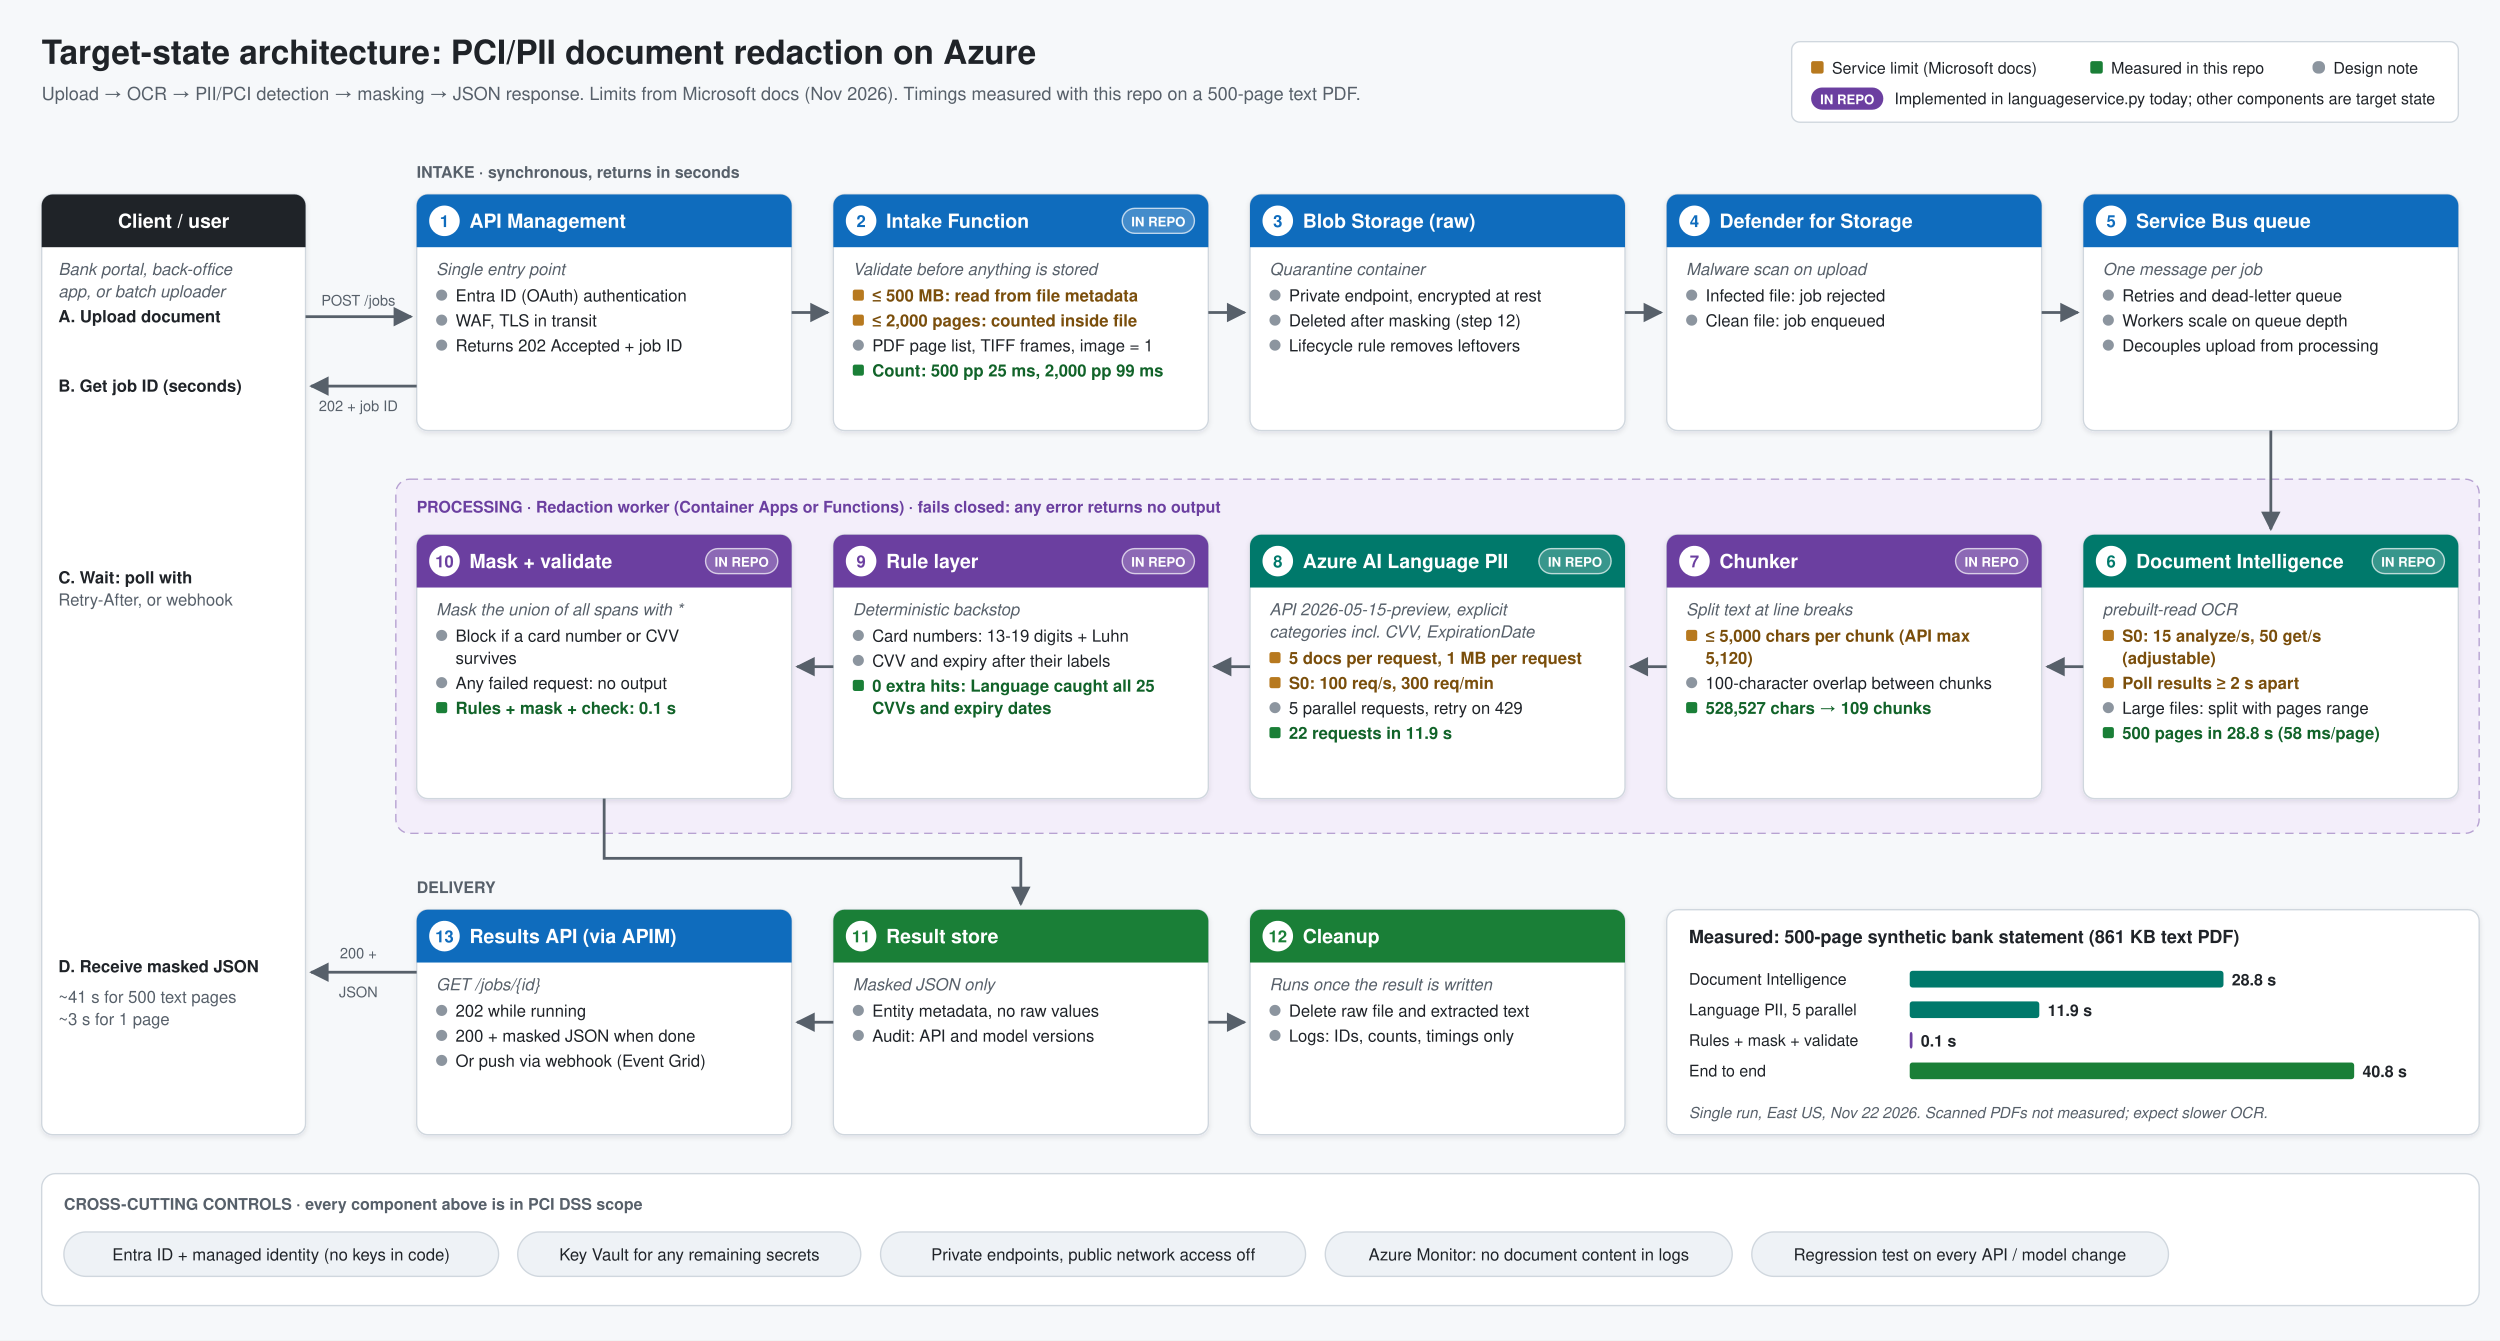
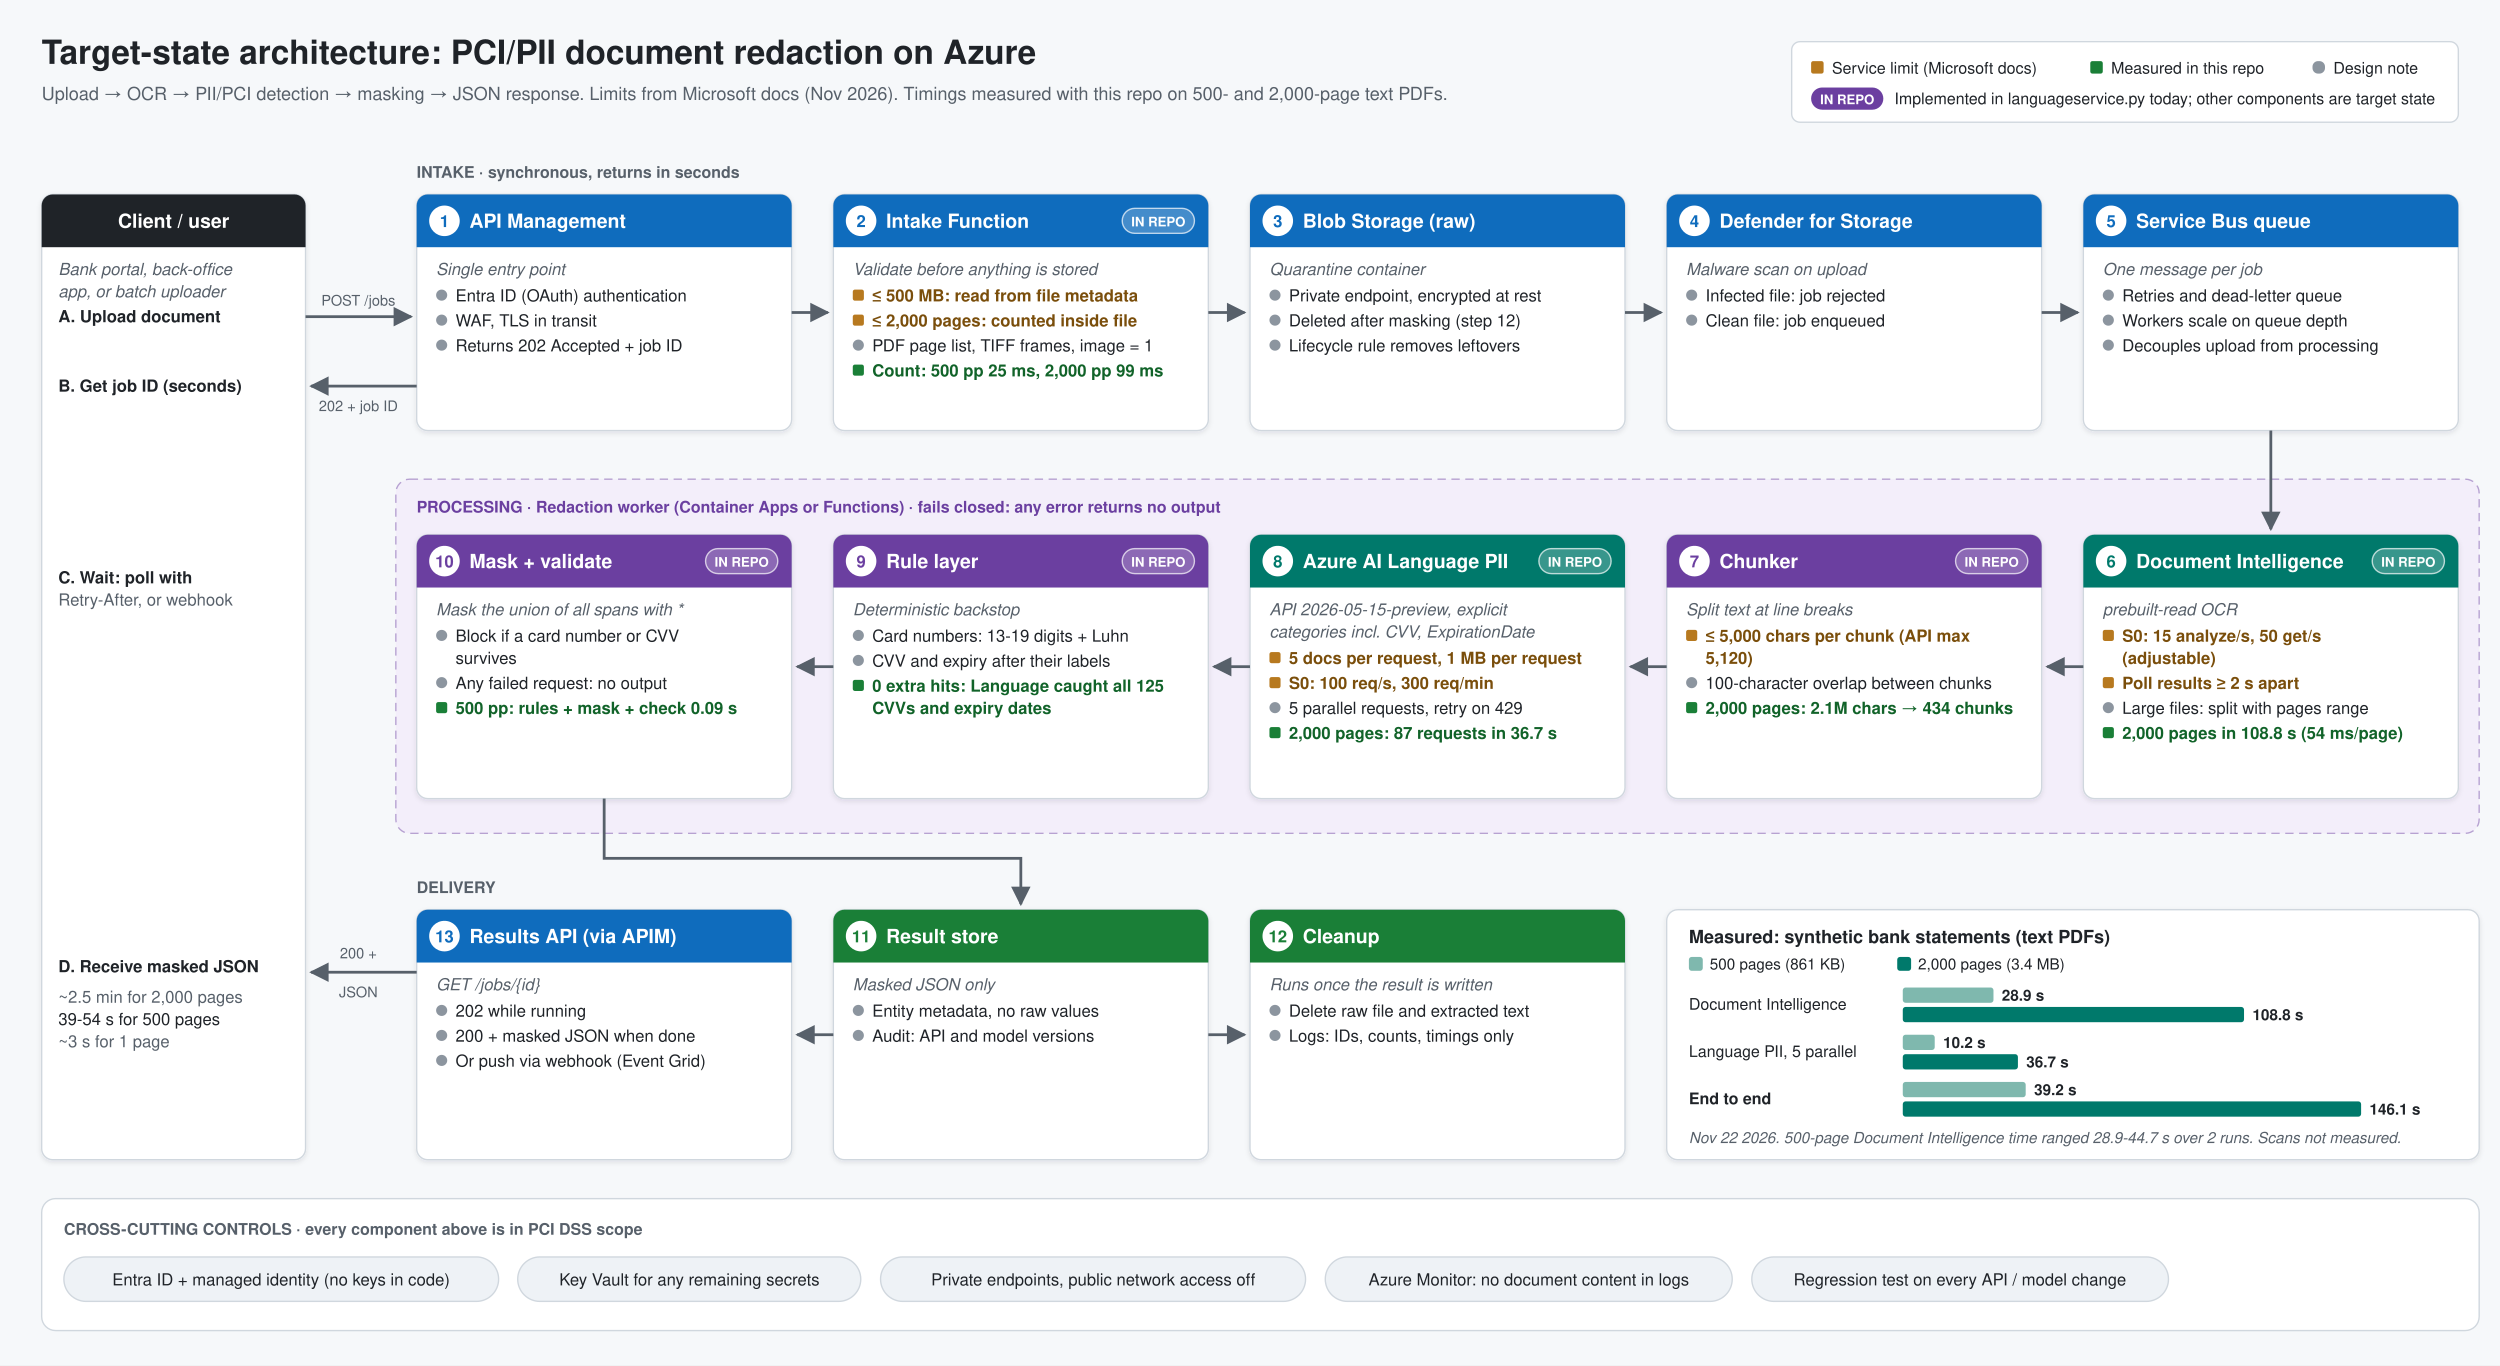
- <svg xmlns="http://www.w3.org/2000/svg" width="1800" height="965" viewBox="0 0 1800 965" font-family="Segoe UI, -apple-system, Helvetica Neue, Helvetica, Arial, sans-serif">
+ <svg xmlns="http://www.w3.org/2000/svg" width="1800" height="983" viewBox="0 0 1800 983" font-family="Segoe UI, -apple-system, Helvetica Neue, Helvetica, Arial, sans-serif">
  <defs>
    <marker id="arrow" viewBox="0 0 10 10" refX="9" refY="5" markerWidth="7" markerHeight="7" orient="auto-start-reverse">
      <path d="M0,0 L10,5 L0,10 z" fill="#57606A" />
    </marker>
    <filter id="shadow" x="-5%" y="-5%" width="110%" height="115%">
      <feDropShadow dx="0" dy="1.5" stdDeviation="2" flood-color="#1F2328" flood-opacity="0.10" />
    </filter>
  </defs>
-   <rect width="1800" height="965" fill="#F6F8FA" />
+   <rect width="1800" height="983" fill="#F6F8FA" />
  <text x="30" y="46" font-size="24" fill="#1F2328" font-weight="bold" text-anchor="start" font-style="normal">Target-state architecture: PCI/PII document redaction on Azure</text>
-   <text x="30" y="72" font-size="13" fill="#57606A" font-weight="normal" text-anchor="start" font-style="normal">Upload → OCR → PII/PCI detection → masking → JSON response. Limits from Microsoft docs (Nov 2026). Timings measured with this repo on a 500-page text PDF.</text>
+   <text x="30" y="72" font-size="13" fill="#57606A" font-weight="normal" text-anchor="start" font-style="normal">Upload → OCR → PII/PCI detection → masking → JSON response. Limits from Microsoft docs (Nov 2026). Timings measured with this repo on 500- and 2,000-page text PDFs.</text>
  <rect x="1290" y="30" width="480" height="58" rx="6" fill="#FFFFFF" stroke="#D0D7DE" />
  <rect x="1304" y="44" width="9" height="9" rx="1.5" fill="#B7791F" />
  <text x="1319" y="53" font-size="11.5" fill="#1F2328" font-weight="normal" text-anchor="start" font-style="normal">Service limit (Microsoft docs)</text>
  <rect x="1505" y="44" width="9" height="9" rx="1.5" fill="#1A7F37" />
  <text x="1520" y="53" font-size="11.5" fill="#1F2328" font-weight="normal" text-anchor="start" font-style="normal">Measured in this repo</text>
  <rect x="1665" y="44" width="9" height="9" rx="4" fill="#8C959F" />
  <text x="1680" y="53" font-size="11.5" fill="#1F2328" font-weight="normal" text-anchor="start" font-style="normal">Design note</text>
  <rect x="1304" y="63" width="52" height="16" rx="8" fill="#6B3FA0" />
  <text x="1330" y="75" font-size="9.5" fill="#FFFFFF" font-weight="bold" text-anchor="middle" font-style="normal">IN REPO</text>
  <text x="1364" y="75" font-size="11.5" fill="#1F2328" font-weight="normal" text-anchor="start" font-style="normal">Implemented in languageservice.py today; other components are target state</text>
  <g filter="url(#shadow)">
-     <rect x="30" y="140" width="190" height="677" rx="8" fill="#FFFFFF" stroke="#D0D7DE" />
+     <rect x="30" y="140" width="190" height="695" rx="8" fill="#FFFFFF" stroke="#D0D7DE" />
  </g>
  <path d="M30,148 a8,8 0 0 1 8,-8 h174 a8,8 0 0 1 8,8 v30 h-190 z" fill="#1F2328" />
  <text x="125.0" y="164" font-size="14" fill="#FFFFFF" font-weight="bold" text-anchor="middle" font-style="normal">Client / user</text>
  <text x="42" y="198" font-size="12" fill="#57606A" font-weight="normal" text-anchor="start" font-style="italic">Bank portal, back-office</text>
  <text x="42" y="214" font-size="12" fill="#57606A" font-weight="normal" text-anchor="start" font-style="italic">app, or batch uploader</text>
  <text x="42" y="232" font-size="12" fill="#1F2328" font-weight="600" text-anchor="start" font-style="normal">A. Upload document</text>
  <text x="42" y="282" font-size="12" fill="#1F2328" font-weight="600" text-anchor="start" font-style="normal">B. Get job ID (seconds)</text>
  <text x="42" y="420" font-size="12" fill="#1F2328" font-weight="600" text-anchor="start" font-style="normal">C. Wait: poll with</text>
  <text x="42" y="436" font-size="12" fill="#57606A" font-weight="normal" text-anchor="start" font-style="normal">    Retry-After, or webhook</text>
  <text x="42" y="700" font-size="12" fill="#1F2328" font-weight="600" text-anchor="start" font-style="normal">D. Receive masked JSON</text>
-   <text x="42" y="722" font-size="12" fill="#57606A" font-weight="normal" text-anchor="start" font-style="normal">~41 s for 500 text pages</text>
-   <text x="42" y="738" font-size="12" fill="#57606A" font-weight="normal" text-anchor="start" font-style="normal">~3 s for 1 page</text>
+   <text x="42" y="722" font-size="12" fill="#57606A" font-weight="normal" text-anchor="start" font-style="normal">~2.5 min for 2,000 pages</text>
+   <text x="42" y="738" font-size="12" fill="#1F2328" font-weight="normal" text-anchor="start" font-style="normal">39-54 s for 500 pages</text>
+   <text x="42" y="754" font-size="12" fill="#57606A" font-weight="normal" text-anchor="start" font-style="normal">~3 s for 1 page</text>
  <text x="300" y="128" font-size="11.5" fill="#57606A" font-weight="bold" text-anchor="start" font-style="normal">INTAKE  ·  synchronous, returns in seconds</text>
  <g filter="url(#shadow)">
    <rect x="300" y="140" width="270" height="170" rx="8" fill="#FFFFFF" stroke="#D0D7DE" />
  </g>
  <path d="M300,148 a8,8 0 0 1 8,-8 h254 a8,8 0 0 1 8,8 v30 h-270 z" fill="#0F6CBD" />
  <circle cx="320" cy="159" r="11" fill="#FFFFFF" />
  <text x="320" y="163.5" font-size="12" fill="#0F6CBD" font-weight="bold" text-anchor="middle" font-style="normal">1</text>
  <text x="338" y="164" font-size="14" fill="#FFFFFF" font-weight="bold" text-anchor="start" font-style="normal">API Management</text>
  <text x="314" y="198" font-size="12" fill="#57606A" font-weight="normal" text-anchor="start" font-style="italic">Single entry point</text>
  <rect x="314" y="208.5" width="8" height="8" rx="4" fill="#8C959F" />
  <text x="328" y="217" font-size="12" fill="#1F2328" font-weight="normal" text-anchor="start" font-style="normal">Entra ID (OAuth) authentication</text>
  <rect x="314" y="226.5" width="8" height="8" rx="4" fill="#8C959F" />
  <text x="328" y="235" font-size="12" fill="#1F2328" font-weight="normal" text-anchor="start" font-style="normal">WAF, TLS in transit</text>
  <rect x="314" y="244.5" width="8" height="8" rx="4" fill="#8C959F" />
  <text x="328" y="253" font-size="12" fill="#1F2328" font-weight="normal" text-anchor="start" font-style="normal">Returns 202 Accepted + job ID</text>
  <g filter="url(#shadow)">
    <rect x="600" y="140" width="270" height="170" rx="8" fill="#FFFFFF" stroke="#D0D7DE" />
  </g>
  <path d="M600,148 a8,8 0 0 1 8,-8 h254 a8,8 0 0 1 8,8 v30 h-270 z" fill="#0F6CBD" />
  <circle cx="620" cy="159" r="11" fill="#FFFFFF" />
  <text x="620" y="163.5" font-size="12" fill="#0F6CBD" font-weight="bold" text-anchor="middle" font-style="normal">2</text>
  <text x="638" y="164" font-size="14" fill="#FFFFFF" font-weight="bold" text-anchor="start" font-style="normal">Intake Function</text>
  <rect x="808" y="150" width="52" height="18" rx="9" fill="#FFFFFF" fill-opacity="0.22" stroke="#FFFFFF" stroke-opacity="0.7" />
  <text x="834" y="163" font-size="9.5" fill="#FFFFFF" font-weight="bold" text-anchor="middle" font-style="normal">IN REPO</text>
  <text x="614" y="198" font-size="12" fill="#57606A" font-weight="normal" text-anchor="start" font-style="italic">Validate before anything is stored</text>
  <rect x="614" y="208.5" width="8" height="8" rx="1.5" fill="#B7791F" />
  <text x="628" y="217" font-size="12" fill="#7A4E0B" font-weight="600" text-anchor="start" font-style="normal">≤ 500 MB: read from file metadata</text>
  <rect x="614" y="226.5" width="8" height="8" rx="1.5" fill="#B7791F" />
  <text x="628" y="235" font-size="12" fill="#7A4E0B" font-weight="600" text-anchor="start" font-style="normal">≤ 2,000 pages: counted inside file</text>
  <rect x="614" y="244.5" width="8" height="8" rx="4" fill="#8C959F" />
  <text x="628" y="253" font-size="12" fill="#1F2328" font-weight="normal" text-anchor="start" font-style="normal">PDF page list, TIFF frames, image = 1</text>
  <rect x="614" y="262.5" width="8" height="8" rx="1.5" fill="#1A7F37" />
  <text x="628" y="271" font-size="12" fill="#116329" font-weight="600" text-anchor="start" font-style="normal">Count: 500 pp 25 ms, 2,000 pp 99 ms</text>
  <g filter="url(#shadow)">
    <rect x="900" y="140" width="270" height="170" rx="8" fill="#FFFFFF" stroke="#D0D7DE" />
  </g>
  <path d="M900,148 a8,8 0 0 1 8,-8 h254 a8,8 0 0 1 8,8 v30 h-270 z" fill="#0F6CBD" />
  <circle cx="920" cy="159" r="11" fill="#FFFFFF" />
  <text x="920" y="163.5" font-size="12" fill="#0F6CBD" font-weight="bold" text-anchor="middle" font-style="normal">3</text>
  <text x="938" y="164" font-size="14" fill="#FFFFFF" font-weight="bold" text-anchor="start" font-style="normal">Blob Storage (raw)</text>
  <text x="914" y="198" font-size="12" fill="#57606A" font-weight="normal" text-anchor="start" font-style="italic">Quarantine container</text>
  <rect x="914" y="208.5" width="8" height="8" rx="4" fill="#8C959F" />
  <text x="928" y="217" font-size="12" fill="#1F2328" font-weight="normal" text-anchor="start" font-style="normal">Private endpoint, encrypted at rest</text>
  <rect x="914" y="226.5" width="8" height="8" rx="4" fill="#8C959F" />
  <text x="928" y="235" font-size="12" fill="#1F2328" font-weight="normal" text-anchor="start" font-style="normal">Deleted after masking (step 12)</text>
  <rect x="914" y="244.5" width="8" height="8" rx="4" fill="#8C959F" />
  <text x="928" y="253" font-size="12" fill="#1F2328" font-weight="normal" text-anchor="start" font-style="normal">Lifecycle rule removes leftovers</text>
  <g filter="url(#shadow)">
    <rect x="1200" y="140" width="270" height="170" rx="8" fill="#FFFFFF" stroke="#D0D7DE" />
  </g>
  <path d="M1200,148 a8,8 0 0 1 8,-8 h254 a8,8 0 0 1 8,8 v30 h-270 z" fill="#0F6CBD" />
  <circle cx="1220" cy="159" r="11" fill="#FFFFFF" />
  <text x="1220" y="163.5" font-size="12" fill="#0F6CBD" font-weight="bold" text-anchor="middle" font-style="normal">4</text>
  <text x="1238" y="164" font-size="14" fill="#FFFFFF" font-weight="bold" text-anchor="start" font-style="normal">Defender for Storage</text>
  <text x="1214" y="198" font-size="12" fill="#57606A" font-weight="normal" text-anchor="start" font-style="italic">Malware scan on upload</text>
  <rect x="1214" y="208.5" width="8" height="8" rx="4" fill="#8C959F" />
  <text x="1228" y="217" font-size="12" fill="#1F2328" font-weight="normal" text-anchor="start" font-style="normal">Infected file: job rejected</text>
  <rect x="1214" y="226.5" width="8" height="8" rx="4" fill="#8C959F" />
  <text x="1228" y="235" font-size="12" fill="#1F2328" font-weight="normal" text-anchor="start" font-style="normal">Clean file: job enqueued</text>
  <g filter="url(#shadow)">
    <rect x="1500" y="140" width="270" height="170" rx="8" fill="#FFFFFF" stroke="#D0D7DE" />
  </g>
  <path d="M1500,148 a8,8 0 0 1 8,-8 h254 a8,8 0 0 1 8,8 v30 h-270 z" fill="#0F6CBD" />
  <circle cx="1520" cy="159" r="11" fill="#FFFFFF" />
  <text x="1520" y="163.5" font-size="12" fill="#0F6CBD" font-weight="bold" text-anchor="middle" font-style="normal">5</text>
  <text x="1538" y="164" font-size="14" fill="#FFFFFF" font-weight="bold" text-anchor="start" font-style="normal">Service Bus queue</text>
  <text x="1514" y="198" font-size="12" fill="#57606A" font-weight="normal" text-anchor="start" font-style="italic">One message per job</text>
  <rect x="1514" y="208.5" width="8" height="8" rx="4" fill="#8C959F" />
  <text x="1528" y="217" font-size="12" fill="#1F2328" font-weight="normal" text-anchor="start" font-style="normal">Retries and dead-letter queue</text>
  <rect x="1514" y="226.5" width="8" height="8" rx="4" fill="#8C959F" />
  <text x="1528" y="235" font-size="12" fill="#1F2328" font-weight="normal" text-anchor="start" font-style="normal">Workers scale on queue depth</text>
  <rect x="1514" y="244.5" width="8" height="8" rx="4" fill="#8C959F" />
  <text x="1528" y="253" font-size="12" fill="#1F2328" font-weight="normal" text-anchor="start" font-style="normal">Decouples upload from processing</text>
  <path d="M220,228 L296,228" fill="none" stroke="#57606A" stroke-width="2" marker-end="url(#arrow)" />
  <text x="258" y="220" font-size="10.5" fill="#57606A" font-weight="normal" text-anchor="middle" font-style="normal">POST /jobs</text>
  <path d="M300,278 L224,278" fill="none" stroke="#57606A" stroke-width="2" marker-end="url(#arrow)" />
  <text x="258" y="296" font-size="10.5" fill="#57606A" font-weight="normal" text-anchor="middle" font-style="normal">202 + job ID</text>
  <path d="M570,225.0 L596,225.0" fill="none" stroke="#57606A" stroke-width="2" marker-end="url(#arrow)" />
  <path d="M870,225.0 L896,225.0" fill="none" stroke="#57606A" stroke-width="2" marker-end="url(#arrow)" />
  <path d="M1170,225.0 L1196,225.0" fill="none" stroke="#57606A" stroke-width="2" marker-end="url(#arrow)" />
  <path d="M1470,225.0 L1496,225.0" fill="none" stroke="#57606A" stroke-width="2" marker-end="url(#arrow)" />
  <rect x="285" y="345" width="1500" height="255" rx="10" fill="#F3EEFA" stroke="#6B3FA0" stroke-opacity="0.45" stroke-dasharray="6 4" />
  <text x="300" y="369" font-size="11.5" fill="#6B3FA0" font-weight="bold" text-anchor="start" font-style="normal">PROCESSING  ·  Redaction worker (Container Apps or Functions)  ·  fails closed: any error returns no output</text>
  <g filter="url(#shadow)">
    <rect x="1500" y="385" width="270" height="190" rx="8" fill="#FFFFFF" stroke="#D0D7DE" />
  </g>
  <path d="M1500,393 a8,8 0 0 1 8,-8 h254 a8,8 0 0 1 8,8 v30 h-270 z" fill="#00796B" />
  <circle cx="1520" cy="404" r="11" fill="#FFFFFF" />
  <text x="1520" y="408.5" font-size="12" fill="#00796B" font-weight="bold" text-anchor="middle" font-style="normal">6</text>
  <text x="1538" y="409" font-size="14" fill="#FFFFFF" font-weight="bold" text-anchor="start" font-style="normal">Document Intelligence</text>
  <rect x="1708" y="395" width="52" height="18" rx="9" fill="#FFFFFF" fill-opacity="0.22" stroke="#FFFFFF" stroke-opacity="0.7" />
  <text x="1734" y="408" font-size="9.5" fill="#FFFFFF" font-weight="bold" text-anchor="middle" font-style="normal">IN REPO</text>
  <text x="1514" y="443" font-size="12" fill="#57606A" font-weight="normal" text-anchor="start" font-style="italic">prebuilt-read OCR</text>
  <rect x="1514" y="453.5" width="8" height="8" rx="1.5" fill="#B7791F" />
  <text x="1528" y="462" font-size="12" fill="#7A4E0B" font-weight="600" text-anchor="start" font-style="normal">S0: 15 analyze/s, 50 get/s</text>
  <text x="1528" y="478" font-size="12" fill="#7A4E0B" font-weight="600" text-anchor="start" font-style="normal">(adjustable)</text>
  <rect x="1514" y="487.5" width="8" height="8" rx="1.5" fill="#B7791F" />
  <text x="1528" y="496" font-size="12" fill="#7A4E0B" font-weight="600" text-anchor="start" font-style="normal">Poll results ≥ 2 s apart</text>
  <rect x="1514" y="505.5" width="8" height="8" rx="4" fill="#8C959F" />
  <text x="1528" y="514" font-size="12" fill="#1F2328" font-weight="normal" text-anchor="start" font-style="normal">Large files: split with pages range</text>
  <rect x="1514" y="523.5" width="8" height="8" rx="1.5" fill="#1A7F37" />
-   <text x="1528" y="532" font-size="12" fill="#116329" font-weight="600" text-anchor="start" font-style="normal">500 pages in 28.8 s (58 ms/page)</text>
+   <text x="1528" y="532" font-size="12" fill="#116329" font-weight="600" text-anchor="start" font-style="normal">2,000 pages in 108.8 s (54 ms/page)</text>
  <g filter="url(#shadow)">
    <rect x="1200" y="385" width="270" height="190" rx="8" fill="#FFFFFF" stroke="#D0D7DE" />
  </g>
  <path d="M1200,393 a8,8 0 0 1 8,-8 h254 a8,8 0 0 1 8,8 v30 h-270 z" fill="#6B3FA0" />
  <circle cx="1220" cy="404" r="11" fill="#FFFFFF" />
  <text x="1220" y="408.5" font-size="12" fill="#6B3FA0" font-weight="bold" text-anchor="middle" font-style="normal">7</text>
  <text x="1238" y="409" font-size="14" fill="#FFFFFF" font-weight="bold" text-anchor="start" font-style="normal">Chunker</text>
  <rect x="1408" y="395" width="52" height="18" rx="9" fill="#FFFFFF" fill-opacity="0.22" stroke="#FFFFFF" stroke-opacity="0.7" />
  <text x="1434" y="408" font-size="9.5" fill="#FFFFFF" font-weight="bold" text-anchor="middle" font-style="normal">IN REPO</text>
  <text x="1214" y="443" font-size="12" fill="#57606A" font-weight="normal" text-anchor="start" font-style="italic">Split text at line breaks</text>
  <rect x="1214" y="453.5" width="8" height="8" rx="1.5" fill="#B7791F" />
  <text x="1228" y="462" font-size="12" fill="#7A4E0B" font-weight="600" text-anchor="start" font-style="normal">≤ 5,000 chars per chunk (API max</text>
  <text x="1228" y="478" font-size="12" fill="#7A4E0B" font-weight="600" text-anchor="start" font-style="normal">5,120)</text>
  <rect x="1214" y="487.5" width="8" height="8" rx="4" fill="#8C959F" />
  <text x="1228" y="496" font-size="12" fill="#1F2328" font-weight="normal" text-anchor="start" font-style="normal">100-character overlap between chunks</text>
  <rect x="1214" y="505.5" width="8" height="8" rx="1.5" fill="#1A7F37" />
-   <text x="1228" y="514" font-size="12" fill="#116329" font-weight="600" text-anchor="start" font-style="normal">528,527 chars → 109 chunks</text>
+   <text x="1228" y="514" font-size="12" fill="#116329" font-weight="600" text-anchor="start" font-style="normal">2,000 pages: 2.1M chars → 434 chunks</text>
  <g filter="url(#shadow)">
    <rect x="900" y="385" width="270" height="190" rx="8" fill="#FFFFFF" stroke="#D0D7DE" />
  </g>
  <path d="M900,393 a8,8 0 0 1 8,-8 h254 a8,8 0 0 1 8,8 v30 h-270 z" fill="#00796B" />
  <circle cx="920" cy="404" r="11" fill="#FFFFFF" />
  <text x="920" y="408.5" font-size="12" fill="#00796B" font-weight="bold" text-anchor="middle" font-style="normal">8</text>
  <text x="938" y="409" font-size="14" fill="#FFFFFF" font-weight="bold" text-anchor="start" font-style="normal">Azure AI Language PII</text>
  <rect x="1108" y="395" width="52" height="18" rx="9" fill="#FFFFFF" fill-opacity="0.22" stroke="#FFFFFF" stroke-opacity="0.7" />
  <text x="1134" y="408" font-size="9.5" fill="#FFFFFF" font-weight="bold" text-anchor="middle" font-style="normal">IN REPO</text>
  <text x="914" y="443" font-size="12" fill="#57606A" font-weight="normal" text-anchor="start" font-style="italic">API 2026-05-15-preview, explicit</text>
  <text x="914" y="459" font-size="12" fill="#57606A" font-weight="normal" text-anchor="start" font-style="italic">categories incl. CVV, ExpirationDate</text>
  <rect x="914" y="469.5" width="8" height="8" rx="1.5" fill="#B7791F" />
  <text x="928" y="478" font-size="12" fill="#7A4E0B" font-weight="600" text-anchor="start" font-style="normal">5 docs per request, 1 MB per request</text>
  <rect x="914" y="487.5" width="8" height="8" rx="1.5" fill="#B7791F" />
  <text x="928" y="496" font-size="12" fill="#7A4E0B" font-weight="600" text-anchor="start" font-style="normal">S0: 100 req/s, 300 req/min</text>
  <rect x="914" y="505.5" width="8" height="8" rx="4" fill="#8C959F" />
  <text x="928" y="514" font-size="12" fill="#1F2328" font-weight="normal" text-anchor="start" font-style="normal">5 parallel requests, retry on 429</text>
  <rect x="914" y="523.5" width="8" height="8" rx="1.5" fill="#1A7F37" />
-   <text x="928" y="532" font-size="12" fill="#116329" font-weight="600" text-anchor="start" font-style="normal">22 requests in 11.9 s</text>
+   <text x="928" y="532" font-size="12" fill="#116329" font-weight="600" text-anchor="start" font-style="normal">2,000 pages: 87 requests in 36.7 s</text>
  <g filter="url(#shadow)">
    <rect x="600" y="385" width="270" height="190" rx="8" fill="#FFFFFF" stroke="#D0D7DE" />
  </g>
  <path d="M600,393 a8,8 0 0 1 8,-8 h254 a8,8 0 0 1 8,8 v30 h-270 z" fill="#6B3FA0" />
  <circle cx="620" cy="404" r="11" fill="#FFFFFF" />
  <text x="620" y="408.5" font-size="12" fill="#6B3FA0" font-weight="bold" text-anchor="middle" font-style="normal">9</text>
  <text x="638" y="409" font-size="14" fill="#FFFFFF" font-weight="bold" text-anchor="start" font-style="normal">Rule layer</text>
  <rect x="808" y="395" width="52" height="18" rx="9" fill="#FFFFFF" fill-opacity="0.22" stroke="#FFFFFF" stroke-opacity="0.7" />
  <text x="834" y="408" font-size="9.5" fill="#FFFFFF" font-weight="bold" text-anchor="middle" font-style="normal">IN REPO</text>
  <text x="614" y="443" font-size="12" fill="#57606A" font-weight="normal" text-anchor="start" font-style="italic">Deterministic backstop</text>
  <rect x="614" y="453.5" width="8" height="8" rx="4" fill="#8C959F" />
  <text x="628" y="462" font-size="12" fill="#1F2328" font-weight="normal" text-anchor="start" font-style="normal">Card numbers: 13-19 digits + Luhn</text>
  <rect x="614" y="471.5" width="8" height="8" rx="4" fill="#8C959F" />
  <text x="628" y="480" font-size="12" fill="#1F2328" font-weight="normal" text-anchor="start" font-style="normal">CVV and expiry after their labels</text>
  <rect x="614" y="489.5" width="8" height="8" rx="1.5" fill="#1A7F37" />
-   <text x="628" y="498" font-size="12" fill="#116329" font-weight="600" text-anchor="start" font-style="normal">0 extra hits: Language caught all 25</text>
+   <text x="628" y="498" font-size="12" fill="#116329" font-weight="600" text-anchor="start" font-style="normal">0 extra hits: Language caught all 125</text>
  <text x="628" y="514" font-size="12" fill="#116329" font-weight="600" text-anchor="start" font-style="normal">CVVs and expiry dates</text>
  <g filter="url(#shadow)">
    <rect x="300" y="385" width="270" height="190" rx="8" fill="#FFFFFF" stroke="#D0D7DE" />
  </g>
  <path d="M300,393 a8,8 0 0 1 8,-8 h254 a8,8 0 0 1 8,8 v30 h-270 z" fill="#6B3FA0" />
  <circle cx="320" cy="404" r="11" fill="#FFFFFF" />
  <text x="320" y="408.5" font-size="12" fill="#6B3FA0" font-weight="bold" text-anchor="middle" font-style="normal">10</text>
  <text x="338" y="409" font-size="14" fill="#FFFFFF" font-weight="bold" text-anchor="start" font-style="normal">Mask + validate</text>
  <rect x="508" y="395" width="52" height="18" rx="9" fill="#FFFFFF" fill-opacity="0.22" stroke="#FFFFFF" stroke-opacity="0.7" />
  <text x="534" y="408" font-size="9.5" fill="#FFFFFF" font-weight="bold" text-anchor="middle" font-style="normal">IN REPO</text>
  <text x="314" y="443" font-size="12" fill="#57606A" font-weight="normal" text-anchor="start" font-style="italic">Mask the union of all spans with *</text>
  <rect x="314" y="453.5" width="8" height="8" rx="4" fill="#8C959F" />
  <text x="328" y="462" font-size="12" fill="#1F2328" font-weight="normal" text-anchor="start" font-style="normal">Block if a card number or CVV</text>
  <text x="328" y="478" font-size="12" fill="#1F2328" font-weight="normal" text-anchor="start" font-style="normal">survives</text>
  <rect x="314" y="487.5" width="8" height="8" rx="4" fill="#8C959F" />
  <text x="328" y="496" font-size="12" fill="#1F2328" font-weight="normal" text-anchor="start" font-style="normal">Any failed request: no output</text>
  <rect x="314" y="505.5" width="8" height="8" rx="1.5" fill="#1A7F37" />
-   <text x="328" y="514" font-size="12" fill="#116329" font-weight="600" text-anchor="start" font-style="normal">Rules + mask + check: 0.1 s</text>
+   <text x="328" y="514" font-size="12" fill="#116329" font-weight="600" text-anchor="start" font-style="normal">500 pp: rules + mask + check 0.09 s</text>
  <path d="M1635,310 L1635,381" fill="none" stroke="#57606A" stroke-width="2" marker-end="url(#arrow)" />
  <path d="M1500,480.0 L1474,480.0" fill="none" stroke="#57606A" stroke-width="2" marker-end="url(#arrow)" />
  <path d="M1200,480.0 L1174,480.0" fill="none" stroke="#57606A" stroke-width="2" marker-end="url(#arrow)" />
  <path d="M900,480.0 L874,480.0" fill="none" stroke="#57606A" stroke-width="2" marker-end="url(#arrow)" />
  <path d="M600,480.0 L574,480.0" fill="none" stroke="#57606A" stroke-width="2" marker-end="url(#arrow)" />
  <text x="300" y="643" font-size="11.5" fill="#57606A" font-weight="bold" text-anchor="start" font-style="normal">DELIVERY</text>
  <g filter="url(#shadow)">
-     <rect x="300" y="655" width="270" height="162" rx="8" fill="#FFFFFF" stroke="#D0D7DE" />
+     <rect x="300" y="655" width="270" height="180" rx="8" fill="#FFFFFF" stroke="#D0D7DE" />
  </g>
  <path d="M300,663 a8,8 0 0 1 8,-8 h254 a8,8 0 0 1 8,8 v30 h-270 z" fill="#0F6CBD" />
  <circle cx="320" cy="674" r="11" fill="#FFFFFF" />
  <text x="320" y="678.5" font-size="12" fill="#0F6CBD" font-weight="bold" text-anchor="middle" font-style="normal">13</text>
  <text x="338" y="679" font-size="14" fill="#FFFFFF" font-weight="bold" text-anchor="start" font-style="normal">Results API (via APIM)</text>
  <text x="314" y="713" font-size="12" fill="#57606A" font-weight="normal" text-anchor="start" font-style="italic">GET /jobs/{id}</text>
  <rect x="314" y="723.5" width="8" height="8" rx="4" fill="#8C959F" />
  <text x="328" y="732" font-size="12" fill="#1F2328" font-weight="normal" text-anchor="start" font-style="normal">202 while running</text>
  <rect x="314" y="741.5" width="8" height="8" rx="4" fill="#8C959F" />
  <text x="328" y="750" font-size="12" fill="#1F2328" font-weight="normal" text-anchor="start" font-style="normal">200 + masked JSON when done</text>
  <rect x="314" y="759.5" width="8" height="8" rx="4" fill="#8C959F" />
  <text x="328" y="768" font-size="12" fill="#1F2328" font-weight="normal" text-anchor="start" font-style="normal">Or push via webhook (Event Grid)</text>
  <g filter="url(#shadow)">
-     <rect x="600" y="655" width="270" height="162" rx="8" fill="#FFFFFF" stroke="#D0D7DE" />
+     <rect x="600" y="655" width="270" height="180" rx="8" fill="#FFFFFF" stroke="#D0D7DE" />
  </g>
  <path d="M600,663 a8,8 0 0 1 8,-8 h254 a8,8 0 0 1 8,8 v30 h-270 z" fill="#1A7F37" />
  <circle cx="620" cy="674" r="11" fill="#FFFFFF" />
  <text x="620" y="678.5" font-size="12" fill="#1A7F37" font-weight="bold" text-anchor="middle" font-style="normal">11</text>
  <text x="638" y="679" font-size="14" fill="#FFFFFF" font-weight="bold" text-anchor="start" font-style="normal">Result store</text>
  <text x="614" y="713" font-size="12" fill="#57606A" font-weight="normal" text-anchor="start" font-style="italic">Masked JSON only</text>
  <rect x="614" y="723.5" width="8" height="8" rx="4" fill="#8C959F" />
  <text x="628" y="732" font-size="12" fill="#1F2328" font-weight="normal" text-anchor="start" font-style="normal">Entity metadata, no raw values</text>
  <rect x="614" y="741.5" width="8" height="8" rx="4" fill="#8C959F" />
  <text x="628" y="750" font-size="12" fill="#1F2328" font-weight="normal" text-anchor="start" font-style="normal">Audit: API and model versions</text>
  <g filter="url(#shadow)">
-     <rect x="900" y="655" width="270" height="162" rx="8" fill="#FFFFFF" stroke="#D0D7DE" />
+     <rect x="900" y="655" width="270" height="180" rx="8" fill="#FFFFFF" stroke="#D0D7DE" />
  </g>
  <path d="M900,663 a8,8 0 0 1 8,-8 h254 a8,8 0 0 1 8,8 v30 h-270 z" fill="#1A7F37" />
  <circle cx="920" cy="674" r="11" fill="#FFFFFF" />
  <text x="920" y="678.5" font-size="12" fill="#1A7F37" font-weight="bold" text-anchor="middle" font-style="normal">12</text>
  <text x="938" y="679" font-size="14" fill="#FFFFFF" font-weight="bold" text-anchor="start" font-style="normal">Cleanup</text>
  <text x="914" y="713" font-size="12" fill="#57606A" font-weight="normal" text-anchor="start" font-style="italic">Runs once the result is written</text>
  <rect x="914" y="723.5" width="8" height="8" rx="4" fill="#8C959F" />
  <text x="928" y="732" font-size="12" fill="#1F2328" font-weight="normal" text-anchor="start" font-style="normal">Delete raw file and extracted text</text>
  <rect x="914" y="741.5" width="8" height="8" rx="4" fill="#8C959F" />
  <text x="928" y="750" font-size="12" fill="#1F2328" font-weight="normal" text-anchor="start" font-style="normal">Logs: IDs, counts, timings only</text>
  <path d="M435,575 L435,618 L735,618 L735,651" fill="none" stroke="#57606A" stroke-width="2" marker-end="url(#arrow)" />
-   <path d="M870,736.0 L896,736.0" fill="none" stroke="#57606A" stroke-width="2" marker-end="url(#arrow)" />
-   <path d="M600,736.0 L574,736.0" fill="none" stroke="#57606A" stroke-width="2" marker-end="url(#arrow)" />
+   <path d="M870,745.0 L896,745.0" fill="none" stroke="#57606A" stroke-width="2" marker-end="url(#arrow)" />
+   <path d="M600,745.0 L574,745.0" fill="none" stroke="#57606A" stroke-width="2" marker-end="url(#arrow)" />
  <path d="M300,700 L224,700" fill="none" stroke="#57606A" stroke-width="2" marker-end="url(#arrow)" />
  <text x="258" y="690" font-size="10.5" fill="#57606A" font-weight="normal" text-anchor="middle" font-style="normal">200 +</text>
  <text x="258" y="718" font-size="10.5" fill="#57606A" font-weight="normal" text-anchor="middle" font-style="normal">JSON</text>
  <g filter="url(#shadow)">
-     <rect x="1200" y="655" width="585" height="162" rx="8" fill="#FFFFFF" stroke="#D0D7DE" />
-   </g>
-   <text x="1216" y="679" font-size="13" fill="#1F2328" font-weight="bold" text-anchor="start" font-style="normal">Measured: 500-page synthetic bank statement (861 KB text PDF)</text>
-   <text x="1216" y="709" font-size="11.5" fill="#1F2328" font-weight="normal" text-anchor="start" font-style="normal">Document Intelligence</text>
-   <rect x="1375" y="699" width="225.9" height="12" rx="2" fill="#00796B" />
-   <text x="1606.882" y="709.5" font-size="11.5" fill="#1F2328" font-weight="600" text-anchor="start" font-style="normal">28.8 s</text>
-   <text x="1216" y="731" font-size="11.5" fill="#1F2328" font-weight="normal" text-anchor="start" font-style="normal">Language PII, 5 parallel</text>
-   <rect x="1375" y="721" width="93.3" height="12" rx="2" fill="#00796B" />
-   <text x="1474.333" y="731.5" font-size="11.5" fill="#1F2328" font-weight="600" text-anchor="start" font-style="normal">11.9 s</text>
-   <text x="1216" y="753" font-size="11.5" fill="#1F2328" font-weight="normal" text-anchor="start" font-style="normal">Rules + mask + validate</text>
-   <rect x="1375" y="743" width="2.0" height="12" rx="2" fill="#6B3FA0" />
-   <text x="1383" y="753.5" font-size="11.5" fill="#1F2328" font-weight="600" text-anchor="start" font-style="normal">0.1 s</text>
-   <text x="1216" y="775" font-size="11.5" fill="#1F2328" font-weight="normal" text-anchor="start" font-style="normal">End to end</text>
-   <rect x="1375" y="765" width="320.0" height="12" rx="2" fill="#1A7F37" />
-   <text x="1701.0" y="775.5" font-size="11.5" fill="#1F2328" font-weight="600" text-anchor="start" font-style="normal">40.8 s</text>
-   <text x="1216" y="805" font-size="11" fill="#57606A" font-weight="normal" text-anchor="start" font-style="italic">Single run, East US, Nov 22 2026. Scanned PDFs not measured; expect slower OCR.</text>
-   <rect x="30" y="845" width="1755" height="95" rx="10" fill="#FFFFFF" stroke="#D0D7DE" />
-   <text x="46" y="871" font-size="11.5" fill="#57606A" font-weight="bold" text-anchor="start" font-style="normal">CROSS-CUTTING CONTROLS  ·  every component above is in PCI DSS scope</text>
-   <rect x="46" y="887" width="313" height="32" rx="16" fill="#EEF2F6" stroke="#D0D7DE" />
-   <text x="202.375" y="907.5" font-size="12" fill="#1F2328" font-weight="normal" text-anchor="middle" font-style="normal">Entra ID + managed identity (no keys in code)</text>
-   <rect x="372.75" y="887" width="247" height="32" rx="16" fill="#EEF2F6" stroke="#D0D7DE" />
-   <text x="496.375" y="907.5" font-size="12" fill="#1F2328" font-weight="normal" text-anchor="middle" font-style="normal">Key Vault for any remaining secrets</text>
-   <rect x="634.0" y="887" width="306" height="32" rx="16" fill="#EEF2F6" stroke="#D0D7DE" />
-   <text x="787.1" y="907.5" font-size="12" fill="#1F2328" font-weight="normal" text-anchor="middle" font-style="normal">Private endpoints, public network access off</text>
-   <rect x="954.2" y="887" width="293" height="32" rx="16" fill="#EEF2F6" stroke="#D0D7DE" />
-   <text x="1100.75" y="907.5" font-size="12" fill="#1F2328" font-weight="normal" text-anchor="middle" font-style="normal">Azure Monitor: no document content in logs</text>
-   <rect x="1261.3" y="887" width="300" height="32" rx="16" fill="#EEF2F6" stroke="#D0D7DE" />
-   <text x="1411.125" y="907.5" font-size="12" fill="#1F2328" font-weight="normal" text-anchor="middle" font-style="normal">Regression test on every API / model change</text>
+     <rect x="1200" y="655" width="585" height="180" rx="8" fill="#FFFFFF" stroke="#D0D7DE" />
+   </g>
+   <text x="1216" y="679" font-size="13" fill="#1F2328" font-weight="bold" text-anchor="start" font-style="normal">Measured: synthetic bank statements (text PDFs)</text>
+   <rect x="1216" y="689" width="10" height="10" rx="2" fill="#7FB8AE" />
+   <text x="1231" y="698" font-size="11" fill="#1F2328" font-weight="normal" text-anchor="start" font-style="normal">500 pages (861 KB)</text>
+   <rect x="1366" y="689" width="10" height="10" rx="2" fill="#00796B" />
+   <text x="1381" y="698" font-size="11" fill="#1F2328" font-weight="normal" text-anchor="start" font-style="normal">2,000 pages (3.4 MB)</text>
+   <text x="1216" y="727" font-size="11.5" fill="#1F2328" font-weight="normal" text-anchor="start" font-style="normal">Document Intelligence</text>
+   <rect x="1370" y="711" width="65.3" height="11" rx="2" fill="#7FB8AE" />
+   <text x="1441.277" y="720.5" font-size="11" fill="#1F2328" font-weight="600" text-anchor="start" font-style="normal">28.9 s</text>
+   <rect x="1370" y="725" width="245.7" height="11" rx="2" fill="#00796B" />
+   <text x="1621.749" y="734.5" font-size="11" fill="#1F2328" font-weight="600" text-anchor="start" font-style="normal">108.8 s</text>
+   <text x="1216" y="761" font-size="11.5" fill="#1F2328" font-weight="normal" text-anchor="start" font-style="normal">Language PII, 5 parallel</text>
+   <rect x="1370" y="745" width="23.0" height="11" rx="2" fill="#7FB8AE" />
+   <text x="1399.039" y="754.5" font-size="11" fill="#1F2328" font-weight="600" text-anchor="start" font-style="normal">10.2 s</text>
+   <rect x="1370" y="759" width="82.9" height="11" rx="2" fill="#00796B" />
+   <text x="1458.895" y="768.5" font-size="11" fill="#1F2328" font-weight="600" text-anchor="start" font-style="normal">36.7 s</text>
+   <text x="1216" y="795" font-size="11.5" fill="#1F2328" font-weight="600" text-anchor="start" font-style="normal">End to end</text>
+   <rect x="1370" y="779" width="88.5" height="11" rx="2" fill="#7FB8AE" />
+   <text x="1464.542" y="788.5" font-size="11" fill="#1F2328" font-weight="600" text-anchor="start" font-style="normal">39.2 s</text>
+   <rect x="1370" y="793" width="330.0" height="11" rx="2" fill="#00796B" />
+   <text x="1706.0" y="802.5" font-size="11" fill="#1F2328" font-weight="600" text-anchor="start" font-style="normal">146.1 s</text>
+   <text x="1216" y="823" font-size="11" fill="#57606A" font-weight="normal" text-anchor="start" font-style="italic">Nov 22 2026. 500-page Document Intelligence time ranged 28.9-44.7 s over 2 runs. Scans not measured.</text>
+   <rect x="30" y="863" width="1755" height="95" rx="10" fill="#FFFFFF" stroke="#D0D7DE" />
+   <text x="46" y="889" font-size="11.5" fill="#57606A" font-weight="bold" text-anchor="start" font-style="normal">CROSS-CUTTING CONTROLS  ·  every component above is in PCI DSS scope</text>
+   <rect x="46" y="905" width="313" height="32" rx="16" fill="#EEF2F6" stroke="#D0D7DE" />
+   <text x="202.375" y="925.5" font-size="12" fill="#1F2328" font-weight="normal" text-anchor="middle" font-style="normal">Entra ID + managed identity (no keys in code)</text>
+   <rect x="372.75" y="905" width="247" height="32" rx="16" fill="#EEF2F6" stroke="#D0D7DE" />
+   <text x="496.375" y="925.5" font-size="12" fill="#1F2328" font-weight="normal" text-anchor="middle" font-style="normal">Key Vault for any remaining secrets</text>
+   <rect x="634.0" y="905" width="306" height="32" rx="16" fill="#EEF2F6" stroke="#D0D7DE" />
+   <text x="787.1" y="925.5" font-size="12" fill="#1F2328" font-weight="normal" text-anchor="middle" font-style="normal">Private endpoints, public network access off</text>
+   <rect x="954.2" y="905" width="293" height="32" rx="16" fill="#EEF2F6" stroke="#D0D7DE" />
+   <text x="1100.75" y="925.5" font-size="12" fill="#1F2328" font-weight="normal" text-anchor="middle" font-style="normal">Azure Monitor: no document content in logs</text>
+   <rect x="1261.3" y="905" width="300" height="32" rx="16" fill="#EEF2F6" stroke="#D0D7DE" />
+   <text x="1411.125" y="925.5" font-size="12" fill="#1F2328" font-weight="normal" text-anchor="middle" font-style="normal">Regression test on every API / model change</text>
</svg>
